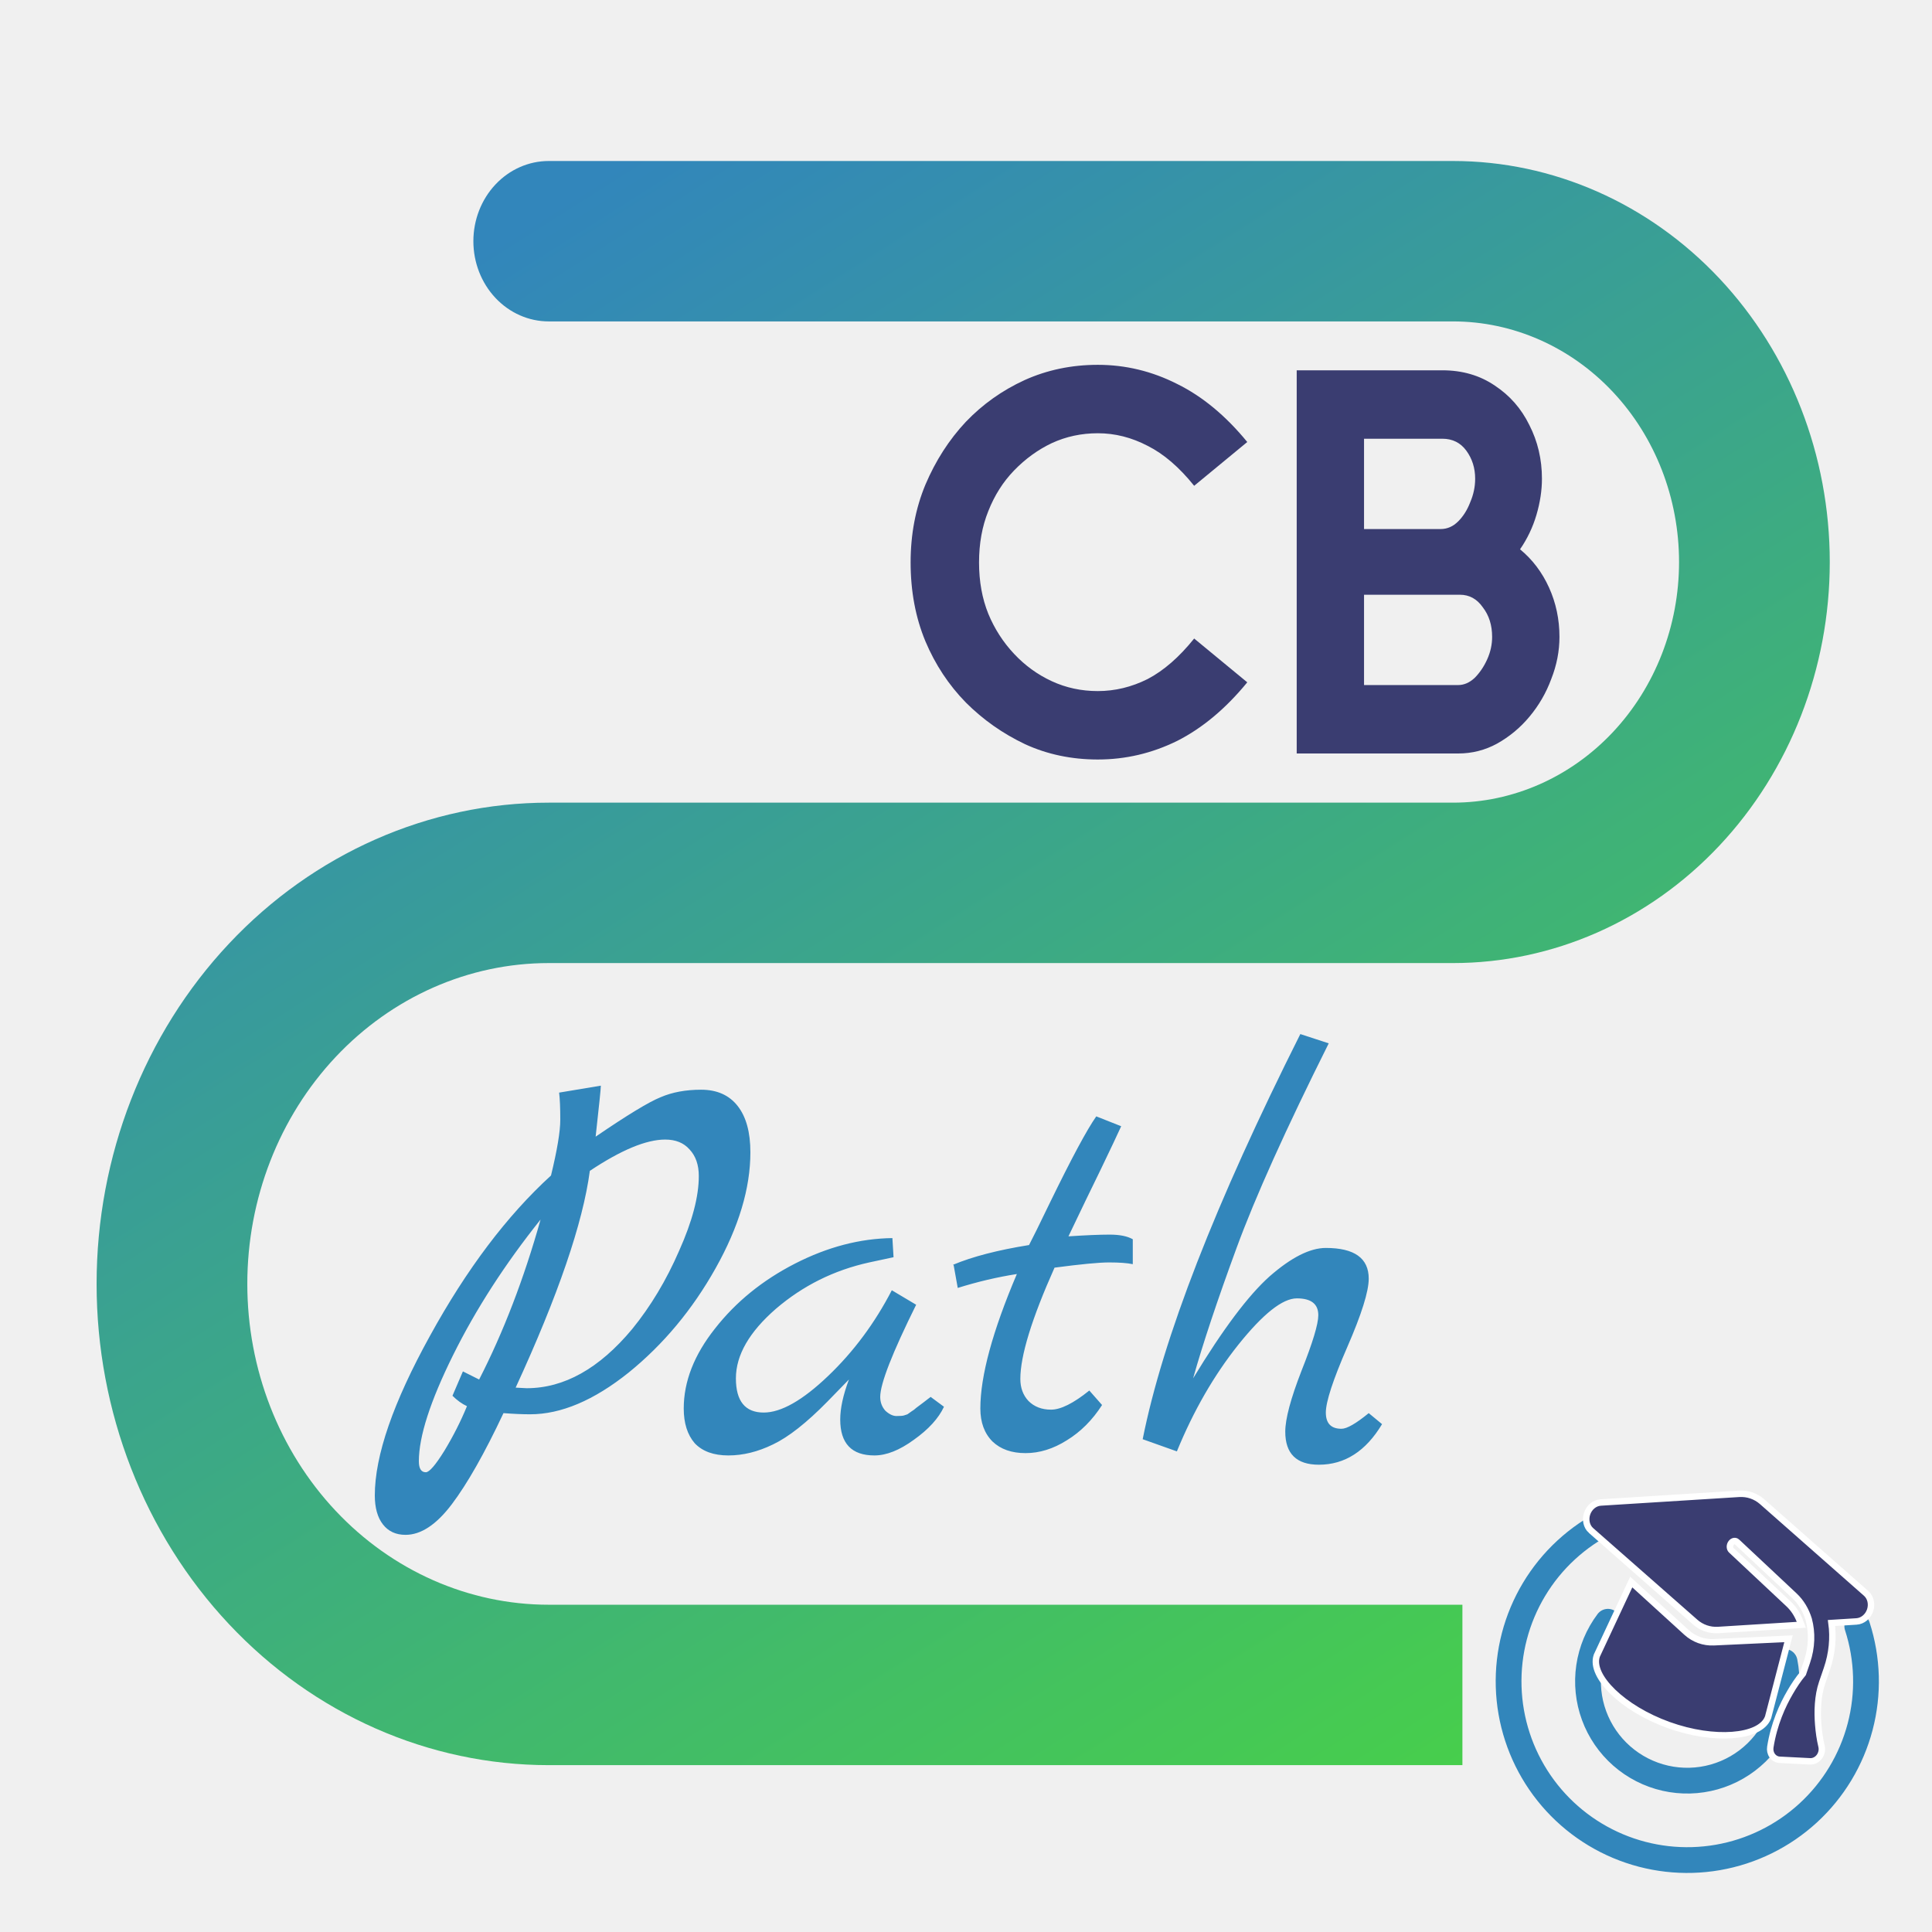
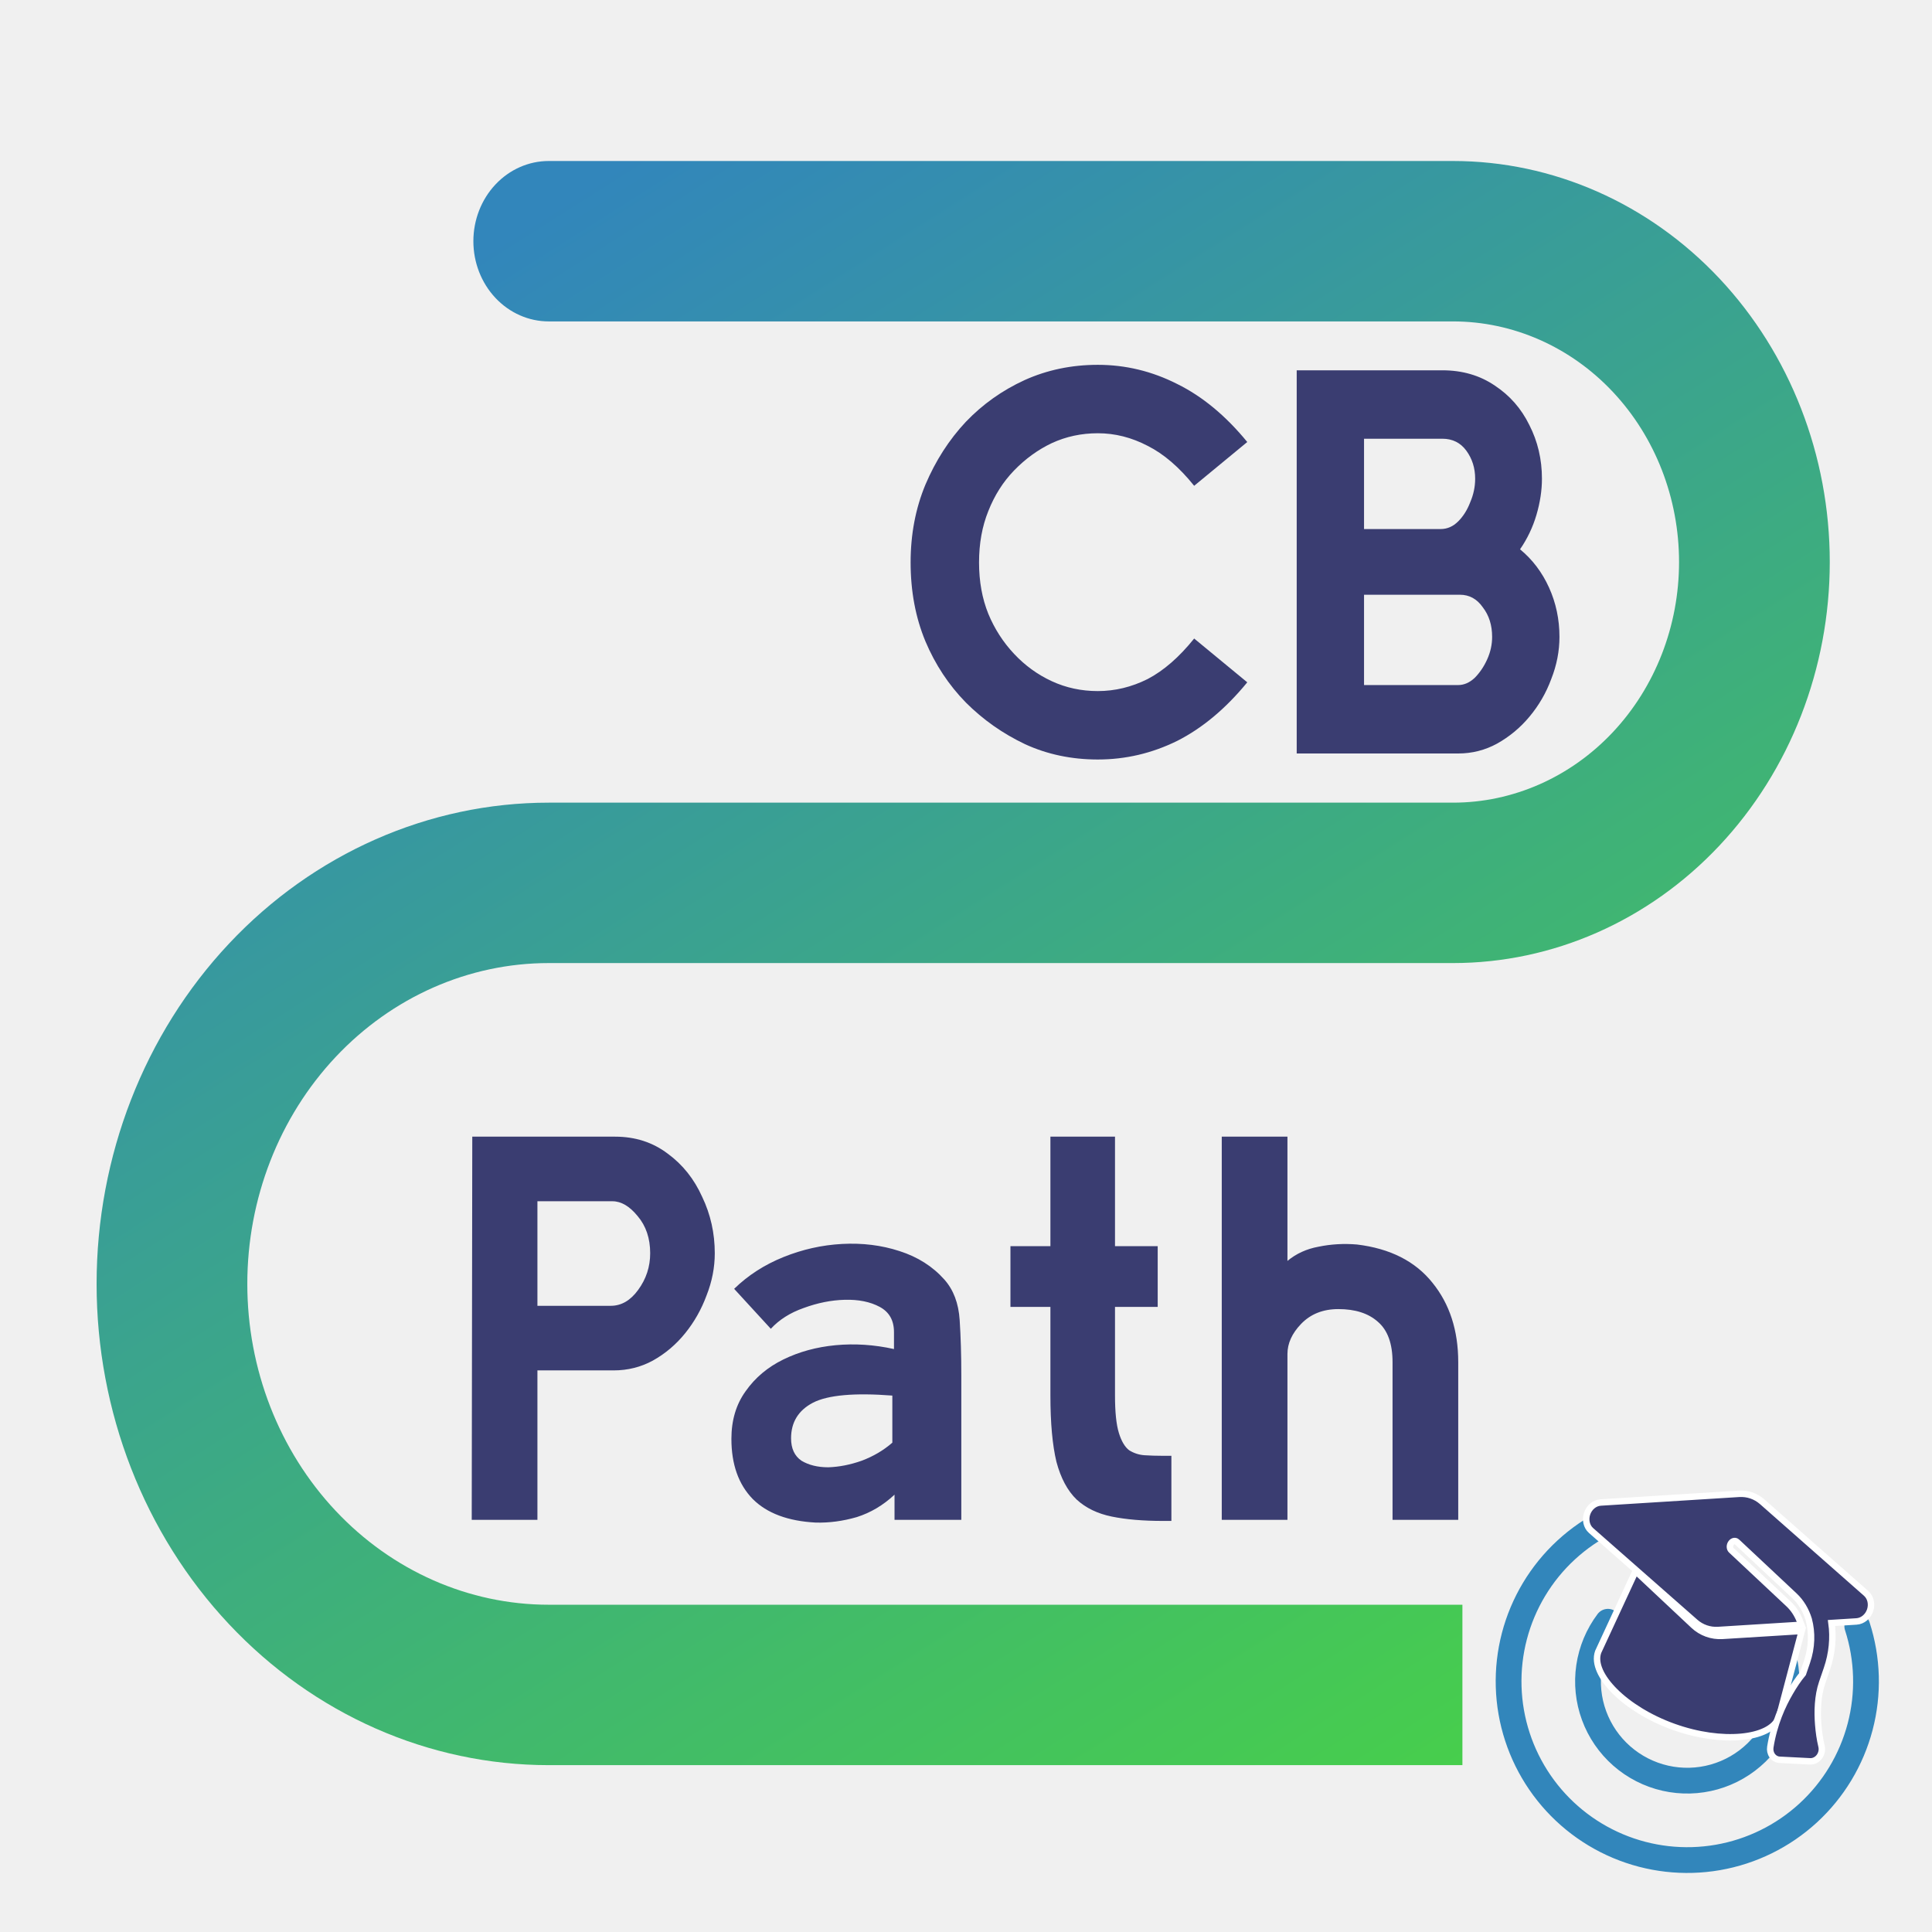
<svg xmlns="http://www.w3.org/2000/svg" width="300" height="300" viewBox="0 0 300 300" fill="none">
  <g clip-path="url(#clip0_72_46)">
    <path d="M85.206 249.182H227.082V274.091H85.206C66.587 274.091 48.729 266.218 35.563 252.204C22.397 238.19 15 219.183 15 199.364C15 179.545 22.397 160.538 35.563 146.523C48.729 132.509 66.587 124.636 85.206 124.636H225.619C234.929 124.636 243.858 120.7 250.441 113.693C257.024 106.686 260.722 97.182 260.722 87.273C260.722 77.363 257.024 67.86 250.441 60.853C243.858 53.846 234.929 49.909 225.619 49.909H85.206C82.103 49.909 79.127 48.597 76.933 46.261C74.738 43.926 73.505 40.758 73.505 37.455C73.505 34.151 74.738 30.983 76.933 28.648C79.127 26.312 82.103 25 85.206 25H225.619C241.136 25 256.017 31.561 266.989 43.239C277.961 54.918 284.125 70.757 284.125 87.273C284.125 103.788 277.961 119.628 266.989 131.306C256.017 142.985 241.136 149.545 225.619 149.545H85.206C72.793 149.545 60.888 154.794 52.111 164.137C43.333 173.48 38.402 186.151 38.402 199.364C38.402 212.576 43.333 225.248 52.111 234.59C60.888 243.933 72.793 249.182 85.206 249.182Z" fill="url(#paint0_linear_72_46)" />
    <path d="M170.47 117.935C166.39 117.935 162.622 117.142 159.165 115.555C155.708 113.912 152.648 111.758 149.985 109.095C147.322 106.375 145.225 103.202 143.695 99.575C142.165 95.892 141.4 91.812 141.4 87.335C141.4 82.972 142.165 78.948 143.695 75.265C145.282 71.525 147.378 68.267 149.985 65.49C152.592 62.77 155.623 60.617 159.08 59.03C162.593 57.443 166.39 56.65 170.47 56.65C174.777 56.65 178.885 57.642 182.795 59.625C186.705 61.552 190.332 64.555 193.675 68.635L185.43 75.435C183.107 72.545 180.698 70.477 178.205 69.23C175.712 67.927 173.133 67.275 170.47 67.275C167.92 67.275 165.54 67.785 163.33 68.805C161.177 69.825 159.222 71.242 157.465 73.055C155.765 74.812 154.433 76.908 153.47 79.345C152.507 81.725 152.025 84.388 152.025 87.335C152.025 90.282 152.507 92.945 153.47 95.325C154.433 97.648 155.765 99.717 157.465 101.53C159.165 103.343 161.12 104.76 163.33 105.78C165.54 106.8 167.92 107.31 170.47 107.31C173.133 107.31 175.712 106.687 178.205 105.44C180.698 104.137 183.107 102.04 185.43 99.15L193.675 105.95C190.332 110.03 186.705 113.062 182.795 115.045C178.885 116.972 174.777 117.935 170.47 117.935ZM201.352 117V57.5H223.962C227.078 57.5 229.798 58.293 232.122 59.88C234.445 61.41 236.23 63.45 237.477 66C238.78 68.55 239.432 71.327 239.432 74.33C239.432 76.143 239.148 78.013 238.582 79.94C238.015 81.867 237.165 83.652 236.032 85.295C237.958 86.882 239.46 88.865 240.537 91.245C241.613 93.625 242.152 96.175 242.152 98.895C242.152 101.105 241.727 103.287 240.877 105.44C240.083 107.593 238.95 109.548 237.477 111.305C236.06 113.005 234.388 114.393 232.462 115.47C230.592 116.49 228.58 117 226.427 117H201.352ZM211.807 82.15H223.707C224.727 82.15 225.633 81.753 226.427 80.96C227.22 80.167 227.843 79.175 228.297 77.985C228.807 76.795 229.062 75.577 229.062 74.33C229.062 72.687 228.608 71.242 227.702 69.995C226.795 68.748 225.548 68.125 223.962 68.125H211.807V82.15ZM211.807 106.375H226.427C227.333 106.375 228.183 106.007 228.977 105.27C229.77 104.477 230.422 103.513 230.932 102.38C231.442 101.247 231.697 100.085 231.697 98.895C231.697 97.082 231.215 95.552 230.252 94.305C229.345 93.002 228.155 92.35 226.682 92.35H211.807V106.375Z" fill="#3A3D71" />
-     <path d="M92.49 176.5C97.41 173.14 100.77 171.1 102.57 170.38C104.37 169.6 106.47 169.21 108.87 169.21C111.33 169.21 113.22 170.05 114.54 171.73C115.86 173.41 116.52 175.81 116.52 178.93C116.52 184.51 114.72 190.51 111.12 196.93C107.52 203.35 103.02 208.75 97.62 213.13C92.22 217.45 87.12 219.61 82.32 219.61C81.12 219.61 79.74 219.55 78.18 219.43C75.24 225.67 72.57 230.38 70.17 233.56C67.77 236.74 65.37 238.33 62.97 238.33C61.47 238.33 60.3 237.79 59.46 236.71C58.62 235.63 58.2 234.13 58.2 232.21C58.2 226.03 61.05 217.78 66.75 207.46C72.45 197.08 78.72 188.77 85.56 182.53C86.52 178.57 87 175.69 87 173.89C87 172.03 86.94 170.62 86.82 169.66L93.3 168.58C93.3 169 93.03 171.64 92.49 176.5ZM71.88 212.95L74.4 214.21C78.18 206.83 81.36 198.55 83.94 189.37C78.42 196.27 73.89 203.29 70.35 210.43C66.81 217.57 65.04 223.06 65.04 226.9C65.04 228.04 65.4 228.61 66.12 228.61C66.66 228.61 67.62 227.5 69 225.28C70.38 223 71.55 220.69 72.51 218.35C71.73 217.99 70.98 217.45 70.26 216.73L71.88 212.95ZM80.07 215.47L81.78 215.56C87.6 215.56 93.06 212.5 98.16 206.38C101.04 202.84 103.47 198.79 105.45 194.23C107.49 189.67 108.51 185.8 108.51 182.62C108.51 180.88 108.03 179.5 107.07 178.48C106.17 177.46 104.91 176.95 103.29 176.95C100.35 176.95 96.45 178.57 91.59 181.81C90.51 189.91 86.67 201.13 80.07 215.47ZM144.51 216.91L146.58 218.44C145.74 220.24 144.18 221.95 141.9 223.57C139.68 225.19 137.64 226 135.78 226C132.24 226 130.47 224.14 130.47 220.42C130.47 218.68 130.92 216.61 131.82 214.21L128.49 217.63C125.25 220.93 122.43 223.15 120.03 224.29C117.69 225.43 115.38 226 113.1 226C110.82 226 109.08 225.37 107.88 224.11C106.74 222.79 106.17 220.99 106.17 218.71C106.17 214.51 107.79 210.37 111.03 206.29C114.27 202.15 118.41 198.79 123.45 196.21C128.49 193.63 133.53 192.31 138.57 192.25L138.75 195.22L134.97 196.03C129.51 197.23 124.68 199.63 120.48 203.23C116.34 206.83 114.27 210.43 114.27 214.03C114.27 217.57 115.71 219.34 118.59 219.34C121.29 219.34 124.62 217.45 128.58 213.67C132.54 209.89 135.84 205.45 138.48 200.35L142.26 202.6C138.54 210.1 136.68 214.87 136.68 216.91C136.68 217.75 136.95 218.47 137.49 219.07C138.09 219.61 138.66 219.88 139.2 219.88C139.8 219.88 140.19 219.85 140.37 219.79C140.55 219.73 140.73 219.67 140.91 219.61C141.09 219.49 141.3 219.34 141.54 219.16C141.84 218.98 142.08 218.8 142.26 218.62C142.5 218.44 142.86 218.17 143.34 217.81C143.82 217.45 144.21 217.15 144.51 216.91ZM169.148 215.92L171.128 218.17C169.628 220.51 167.798 222.34 165.638 223.66C163.538 224.98 161.408 225.64 159.248 225.64C157.088 225.64 155.378 225.04 154.118 223.84C152.858 222.58 152.228 220.87 152.228 218.71C152.228 213.67 154.118 206.71 157.898 197.83C154.838 198.31 151.778 199.03 148.718 199.99L148.088 196.48L147.998 196.39C150.998 195.13 154.928 194.11 159.788 193.33C160.268 192.43 161.348 190.24 163.028 186.76C166.388 179.86 168.788 175.39 170.228 173.35L174.098 174.88C173.498 176.2 172.448 178.42 170.947 181.54C169.448 184.6 167.768 188.08 165.908 191.98C168.608 191.8 170.738 191.71 172.298 191.71C173.858 191.71 175.058 191.95 175.898 192.43V196.3C175.058 196.12 173.828 196.03 172.208 196.03C170.648 196.03 167.828 196.3 163.748 196.84C160.208 204.76 158.438 210.52 158.438 214.12C158.438 215.5 158.858 216.64 159.698 217.54C160.598 218.44 161.768 218.89 163.208 218.89C164.708 218.89 166.688 217.9 169.148 215.92ZM212.535 219.43L214.605 221.14C212.085 225.34 208.815 227.44 204.795 227.44C201.315 227.44 199.575 225.73 199.575 222.31C199.575 220.33 200.415 217.18 202.095 212.86C203.835 208.48 204.705 205.6 204.705 204.22C204.705 202.48 203.595 201.61 201.375 201.61C199.155 201.61 196.125 204.01 192.285 208.81C188.505 213.55 185.325 219.07 182.745 225.37L177.435 223.48C180.555 207.82 188.715 186.85 201.915 160.57L206.325 162.01C199.665 175.33 194.895 185.92 192.015 193.78C189.015 201.94 186.765 208.69 185.265 214.03C189.885 206.41 193.845 201.13 197.145 198.19C200.505 195.25 203.415 193.78 205.875 193.78C210.315 193.78 212.535 195.37 212.535 198.55C212.535 200.53 211.425 204.07 209.205 209.17C206.985 214.27 205.875 217.66 205.875 219.34C205.875 221.02 206.685 221.86 208.305 221.86C209.145 221.86 210.555 221.05 212.535 219.43Z" fill="#3286BB" />
-     <path d="M288.396 252.518C290.037 257.575 290.191 262.997 288.839 268.139C287.487 273.281 284.686 277.926 280.77 281.522C276.854 285.118 271.987 287.513 266.749 288.423C261.511 289.332 256.122 288.718 251.222 286.653C246.323 284.588 242.12 281.159 239.114 276.774C236.107 272.389 234.424 267.233 234.264 261.919C234.103 256.604 235.473 251.356 238.21 246.798C240.946 242.24 244.935 238.564 249.701 236.207" stroke="#3286BB" stroke-width="4" stroke-linecap="round" stroke-linejoin="round" />
+     <path d="M73.25 236L73.335 176.5H95.52C98.637 176.5 101.357 177.378 103.68 179.135C106.003 180.835 107.788 183.073 109.035 185.85C110.338 188.57 110.99 191.488 110.99 194.605C110.99 196.815 110.565 198.997 109.715 201.15C108.922 203.303 107.817 205.258 106.4 207.015C104.983 208.772 103.312 210.188 101.385 211.265C99.515 212.285 97.475 212.795 95.265 212.795H83.45V236H73.25ZM83.45 202.765H94.84C96.483 202.765 97.9 201.943 99.09 200.3C100.337 198.6 100.96 196.702 100.96 194.605C100.96 192.282 100.308 190.355 99.005 188.825C97.758 187.295 96.455 186.53 95.095 186.53H83.45V202.765ZM126.662 236.425C122.355 236.198 119.097 234.98 116.887 232.77C114.677 230.503 113.572 227.387 113.572 223.42C113.572 220.53 114.309 218.065 115.782 216.025C117.255 213.928 119.21 212.285 121.647 211.095C124.084 209.905 126.775 209.168 129.722 208.885C132.725 208.602 135.757 208.8 138.817 209.48V206.845C138.817 205.032 138.08 203.728 136.607 202.935C135.134 202.142 133.32 201.773 131.167 201.83C129.07 201.887 126.945 202.312 124.792 203.105C122.695 203.842 120.995 204.918 119.692 206.335L113.997 200.13C116.15 198.033 118.7 196.39 121.647 195.2C124.594 194.01 127.625 193.33 130.742 193.16C133.915 192.99 136.89 193.358 139.667 194.265C142.5 195.172 144.824 196.645 146.637 198.685C148.054 200.272 148.847 202.368 149.017 204.975C149.187 207.582 149.272 210.443 149.272 213.56V236H138.902V232.09C137.145 233.733 135.19 234.895 133.037 235.575C130.884 236.198 128.759 236.482 126.662 236.425ZM138.562 224.015V216.705C132.669 216.252 128.56 216.62 126.237 217.81C123.97 219 122.837 220.842 122.837 223.335C122.837 224.922 123.375 226.083 124.452 226.82C125.585 227.5 126.974 227.84 128.617 227.84C130.317 227.783 132.045 227.443 133.802 226.82C135.615 226.14 137.202 225.205 138.562 224.015ZM163.107 216.705V202.935H156.902V193.5H163.107V176.5H173.137V193.5H179.767V202.935H173.137V216.705C173.137 219.255 173.335 221.182 173.732 222.485C174.129 223.788 174.667 224.695 175.347 225.205C176.084 225.658 176.877 225.913 177.727 225.97C178.634 226.027 179.54 226.055 180.447 226.055H181.892V236.17H180.617C177.5 236.17 174.837 235.943 172.627 235.49C170.417 235.037 168.604 234.158 167.187 232.855C165.77 231.495 164.722 229.54 164.042 226.99C163.419 224.383 163.107 220.955 163.107 216.705ZM226.434 236H216.234V211.52C216.234 208.63 215.469 206.533 213.939 205.23C212.466 203.927 210.426 203.275 207.819 203.275C205.439 203.275 203.512 204.04 202.039 205.57C200.622 207.043 199.914 208.602 199.914 210.245V236H189.714V176.5H199.914V195.795C201.274 194.662 202.889 193.925 204.759 193.585C206.686 193.188 208.669 193.075 210.709 193.245C215.866 193.868 219.776 195.852 222.439 199.195C225.102 202.482 226.434 206.59 226.434 211.52V236Z" fill="#3A3D71" />
+     <path d="M288.396 252.518C290.037 257.575 290.191 262.997 288.839 268.139C287.487 273.281 284.686 277.926 280.77 281.522C276.854 285.118 271.987 287.513 266.749 288.423C261.511 289.332 256.122 288.718 251.222 286.653C246.323 284.588 242.12 281.159 239.114 276.774C236.107 272.389 234.424 267.233 234.264 261.919C234.103 256.605 235.473 251.356 238.21 246.798C240.946 242.24 244.935 238.564 249.701 236.207" stroke="#3286BB" stroke-width="4" stroke-linecap="round" stroke-linejoin="round" />
    <path d="M249.673 251.824C248.128 253.881 247.122 256.291 246.747 258.836C246.372 261.381 246.64 263.979 247.526 266.394C248.412 268.809 249.888 270.964 251.82 272.662C253.752 274.361 256.078 275.549 258.587 276.118C261.095 276.688 263.706 276.62 266.182 275.922C268.658 275.224 270.92 273.918 272.762 272.122C274.603 270.326 275.966 268.098 276.727 265.641C277.487 263.183 277.62 260.575 277.115 258.052" stroke="#3286BB" stroke-width="4" stroke-linecap="round" stroke-linejoin="round" />
-     <path d="M274.558 266.623L274.552 266.646L274.544 266.667C274.238 267.515 273.502 268.149 272.555 268.589C271.603 269.031 270.382 269.307 268.996 269.411C266.22 269.621 262.69 269.154 259.094 267.857C255.497 266.56 252.481 264.668 250.478 262.735C249.478 261.77 248.713 260.779 248.263 259.831C247.814 258.887 247.652 257.93 247.957 257.082L247.965 257.06L247.975 257.04L253.01 246.276L253.298 245.661L253.8 246.118L261.877 253.477C262.46 254.007 263.13 254.407 263.849 254.667C264.57 254.927 265.347 255.047 266.125 255.009L266.126 255.009L277.042 254.498L277.72 254.466L277.549 255.123L274.558 266.623Z" fill="#3A3D71" stroke="white" />
-     <path d="M273.605 233.17L273.607 233.172L289.776 247.423L289.776 247.423L289.779 247.425C290.496 248.067 290.705 249.125 290.384 250.064C290.063 251.002 289.249 251.71 288.289 251.777L288.285 251.777L284.394 252.021C284.711 254.312 284.491 256.755 283.683 259.115L282.942 261.279C282.225 263.371 282.174 265.797 282.335 267.811C282.427 268.942 282.583 270.071 282.842 271.144C282.979 271.695 282.86 272.297 282.52 272.765C282.179 273.234 281.643 273.528 281.069 273.499L276.355 273.259C276.353 273.259 276.352 273.259 276.351 273.259C275.87 273.239 275.454 272.983 275.187 272.611C274.914 272.231 274.819 271.742 274.897 271.275C275.46 267.707 276.789 264.792 277.966 262.783C278.548 261.776 279.215 260.759 279.969 259.861L280.587 258.055C281.351 255.825 281.413 253.501 280.855 251.44C280.419 250.026 279.671 248.761 278.63 247.785L278.63 247.785L269.712 239.425C269.712 239.425 269.712 239.425 269.712 239.424C269.496 239.223 269.103 239.217 268.821 239.582C268.52 239.972 268.58 240.482 268.825 240.711L268.826 240.712L277.745 249.073L277.746 249.074C278.509 249.793 279.083 250.685 279.462 251.66L279.71 252.298L279.027 252.341L266.789 253.105L266.786 253.105C266.142 253.142 265.503 253.058 264.896 252.85C264.289 252.642 263.732 252.317 263.246 251.893L263.244 251.891L247.061 237.662C247.061 237.662 247.06 237.662 247.06 237.662C246.334 237.025 246.132 235.955 246.452 235.021C246.773 234.082 247.587 233.374 248.547 233.307L248.551 233.307L270.061 231.958L270.061 231.958L270.064 231.958C270.708 231.922 271.347 232.006 271.955 232.214C272.562 232.422 273.118 232.747 273.605 233.17L273.605 233.17Z" fill="#3A3D71" stroke="white" />
+     <path d="M276.252 266.594L276.247 266.615L276.239 266.636C275.911 267.547 275.136 268.243 274.126 268.739C273.113 269.236 271.815 269.555 270.34 269.69C267.389 269.959 263.644 269.498 259.839 268.126C256.034 266.754 252.856 264.72 250.756 262.629C249.706 261.584 248.911 260.51 248.447 259.481C247.986 258.455 247.834 257.424 248.162 256.514L248.17 256.493L248.179 256.473L253.687 244.583L253.978 243.955L254.483 244.429L262.967 252.392C263.58 252.967 264.287 253.398 265.05 253.673C265.813 253.948 266.639 254.069 267.469 254.016L267.47 254.016L279.084 253.298L279.775 253.255L279.598 253.925L276.252 266.594Z" fill="#3A3D71" stroke="white" />
+     <path d="M273.605 233.171L273.607 233.172L289.776 247.423L289.776 247.423L289.779 247.426C290.496 248.067 290.705 249.125 290.384 250.064C290.063 251.002 289.249 251.71 288.289 251.777L288.285 251.777L284.394 252.021C284.711 254.312 284.491 256.756 283.683 259.115L282.942 261.279C282.225 263.372 282.174 265.797 282.335 267.811C282.427 268.943 282.583 270.071 282.842 271.144C282.979 271.695 282.86 272.297 282.52 272.765C282.179 273.234 281.643 273.528 281.069 273.499L276.355 273.259C276.353 273.259 276.352 273.259 276.351 273.259C275.87 273.239 275.454 272.983 275.187 272.611C274.914 272.231 274.819 271.742 274.897 271.275C275.46 267.707 276.789 264.792 277.966 262.783C278.548 261.776 279.215 260.759 279.969 259.861L280.587 258.056C281.351 255.825 281.413 253.501 280.855 251.44C280.419 250.026 279.671 248.761 278.63 247.785L278.63 247.785L269.712 239.425C269.712 239.425 269.712 239.424 269.712 239.424C269.496 239.224 269.103 239.217 268.821 239.582C268.52 239.972 268.58 240.482 268.825 240.711L268.826 240.712L277.745 249.073L277.746 249.074C278.509 249.793 279.083 250.685 279.462 251.66L279.71 252.298L279.027 252.341L266.789 253.105L266.786 253.105C266.142 253.142 265.503 253.058 264.896 252.85C264.289 252.642 263.732 252.317 263.246 251.893L263.244 251.891L247.061 237.662C246.334 237.026 246.132 235.955 246.452 235.021C246.773 234.082 247.587 233.374 248.547 233.307L248.551 233.307L270.061 231.958L270.061 231.958L270.064 231.958C270.708 231.922 271.347 232.006 271.955 232.214C272.562 232.422 273.118 232.747 273.605 233.171Z" fill="#3A3D71" stroke="white" />
  </g>
  <defs>
    <linearGradient id="paint0_linear_72_46" x1="74.5" y1="39" x2="224.5" y2="276" gradientUnits="userSpaceOnUse">
      <stop stop-color="#3286BB" />
      <stop offset="1" stop-color="#47CE4C" />
    </linearGradient>
    <clipPath id="clip0_72_46">
      <rect width="300" height="300" fill="white" />
    </clipPath>
  </defs>
</svg>
